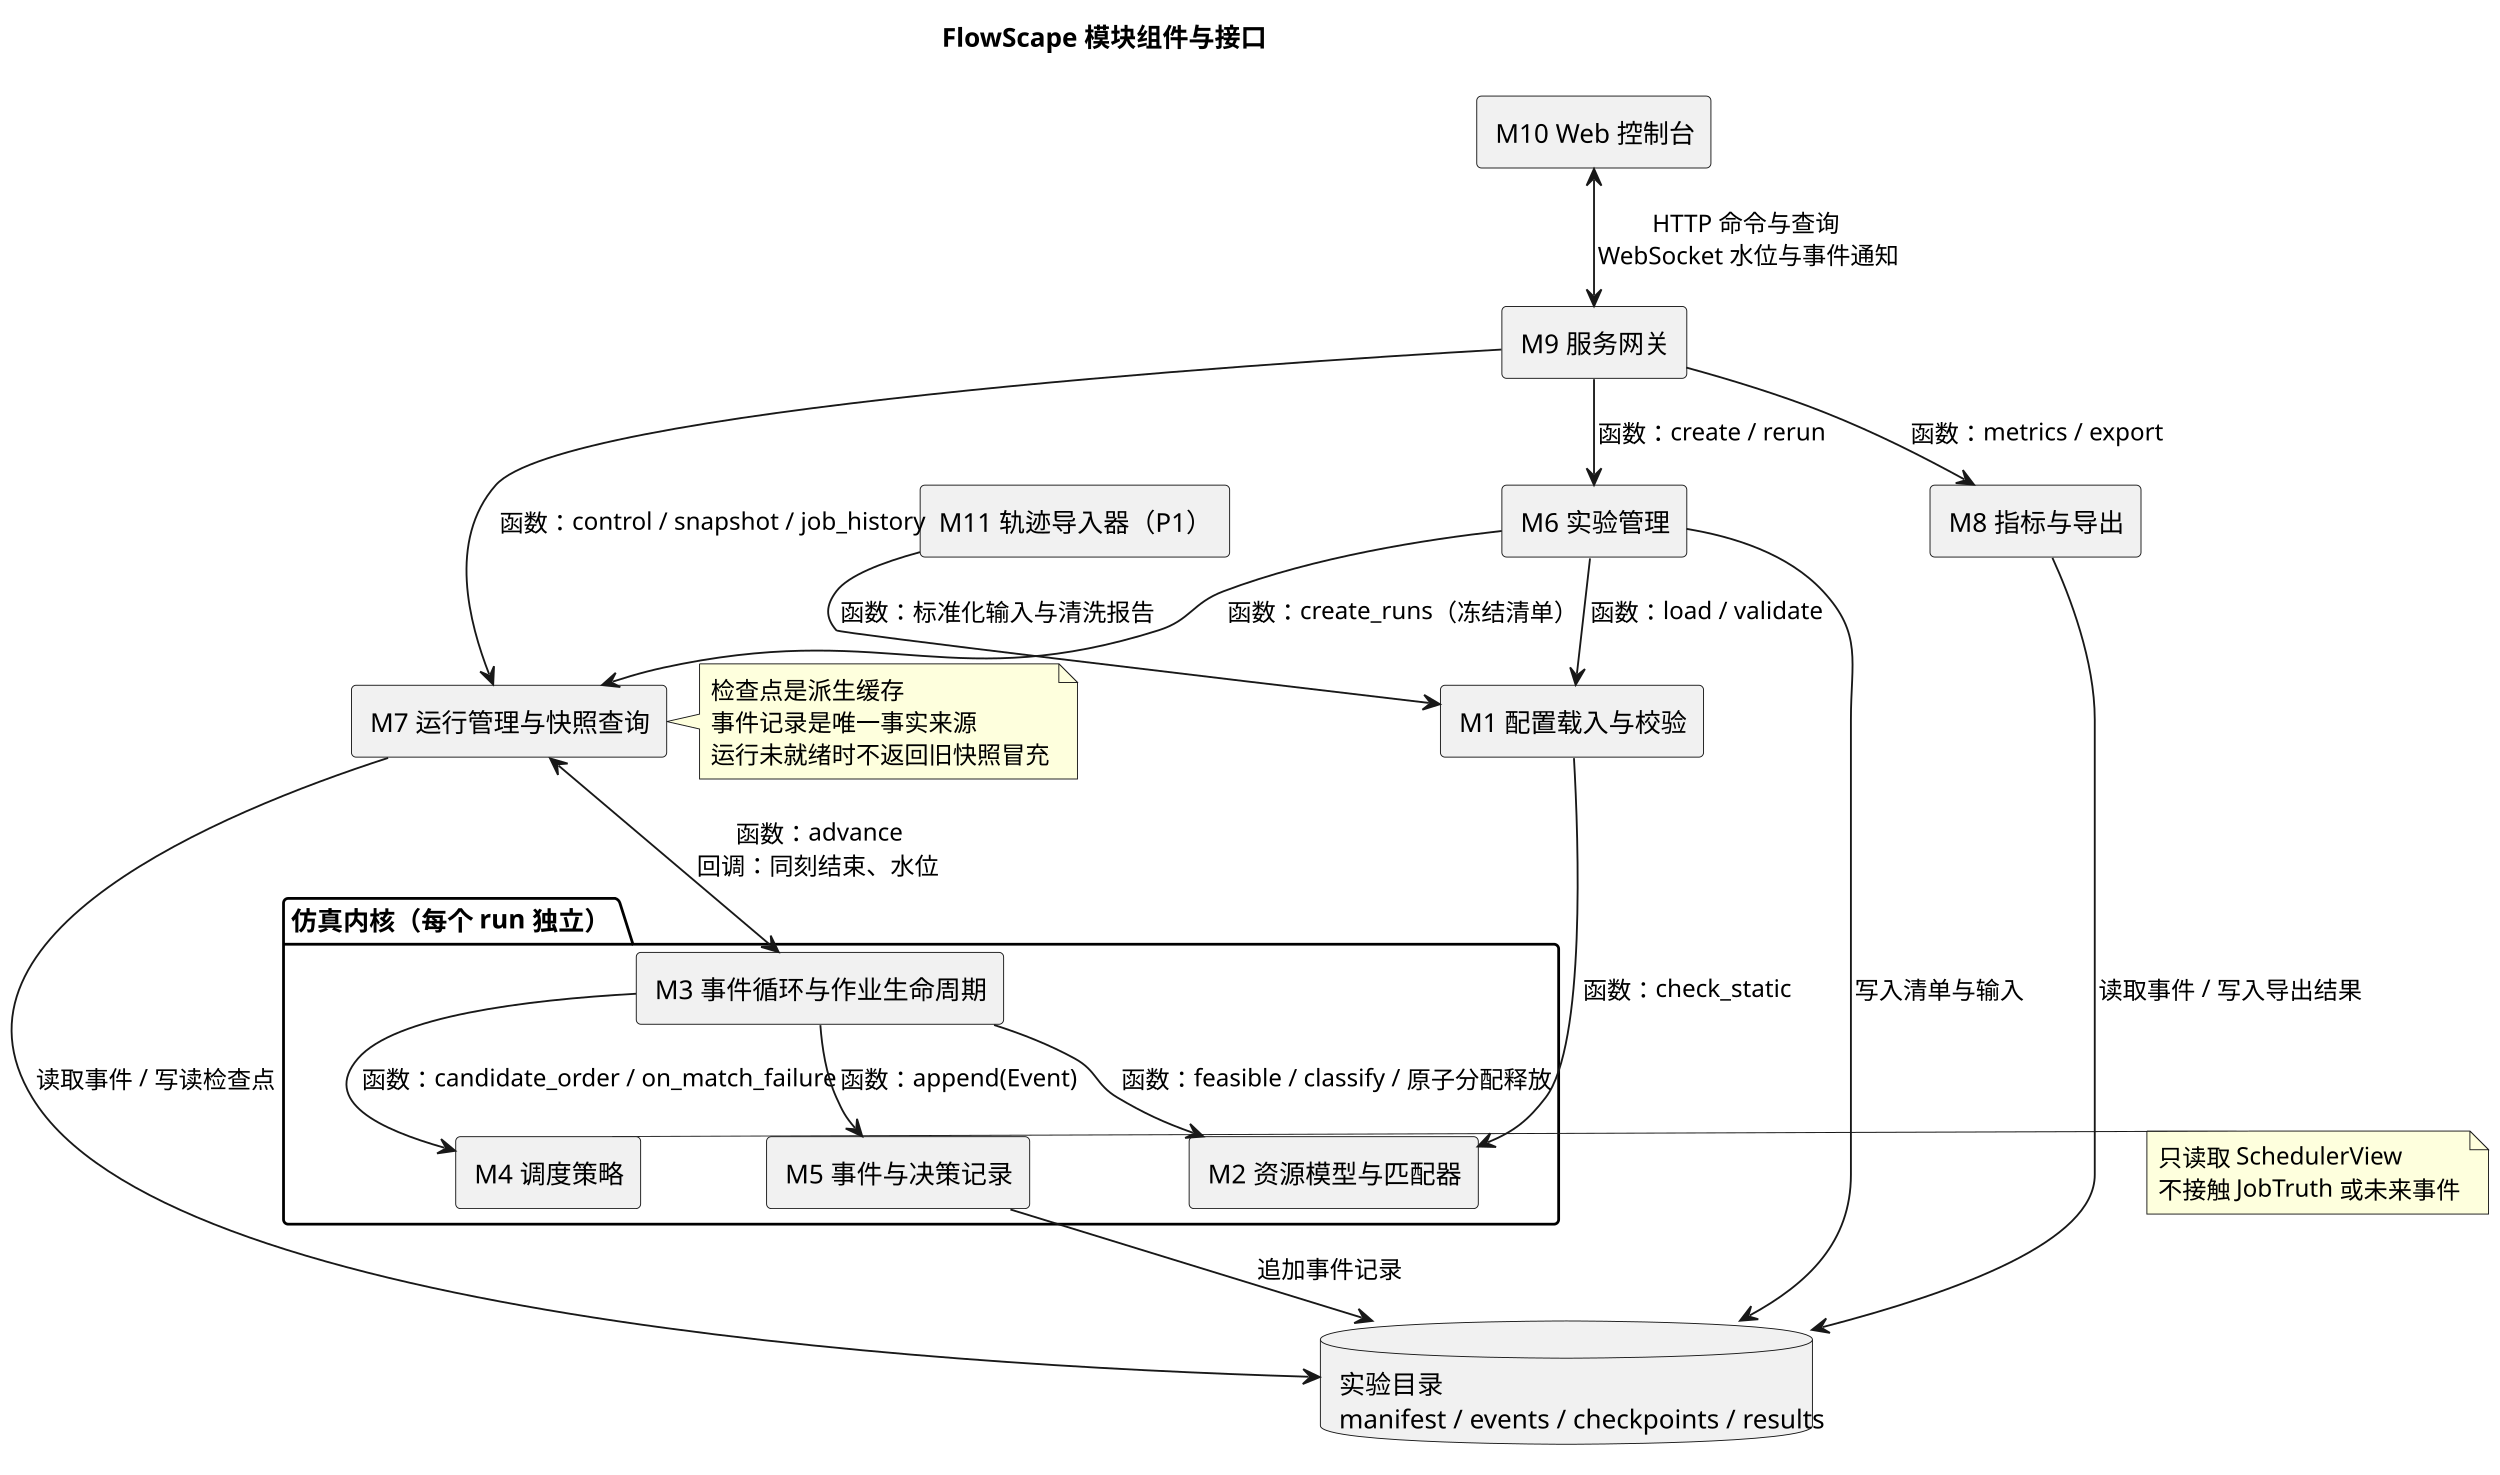
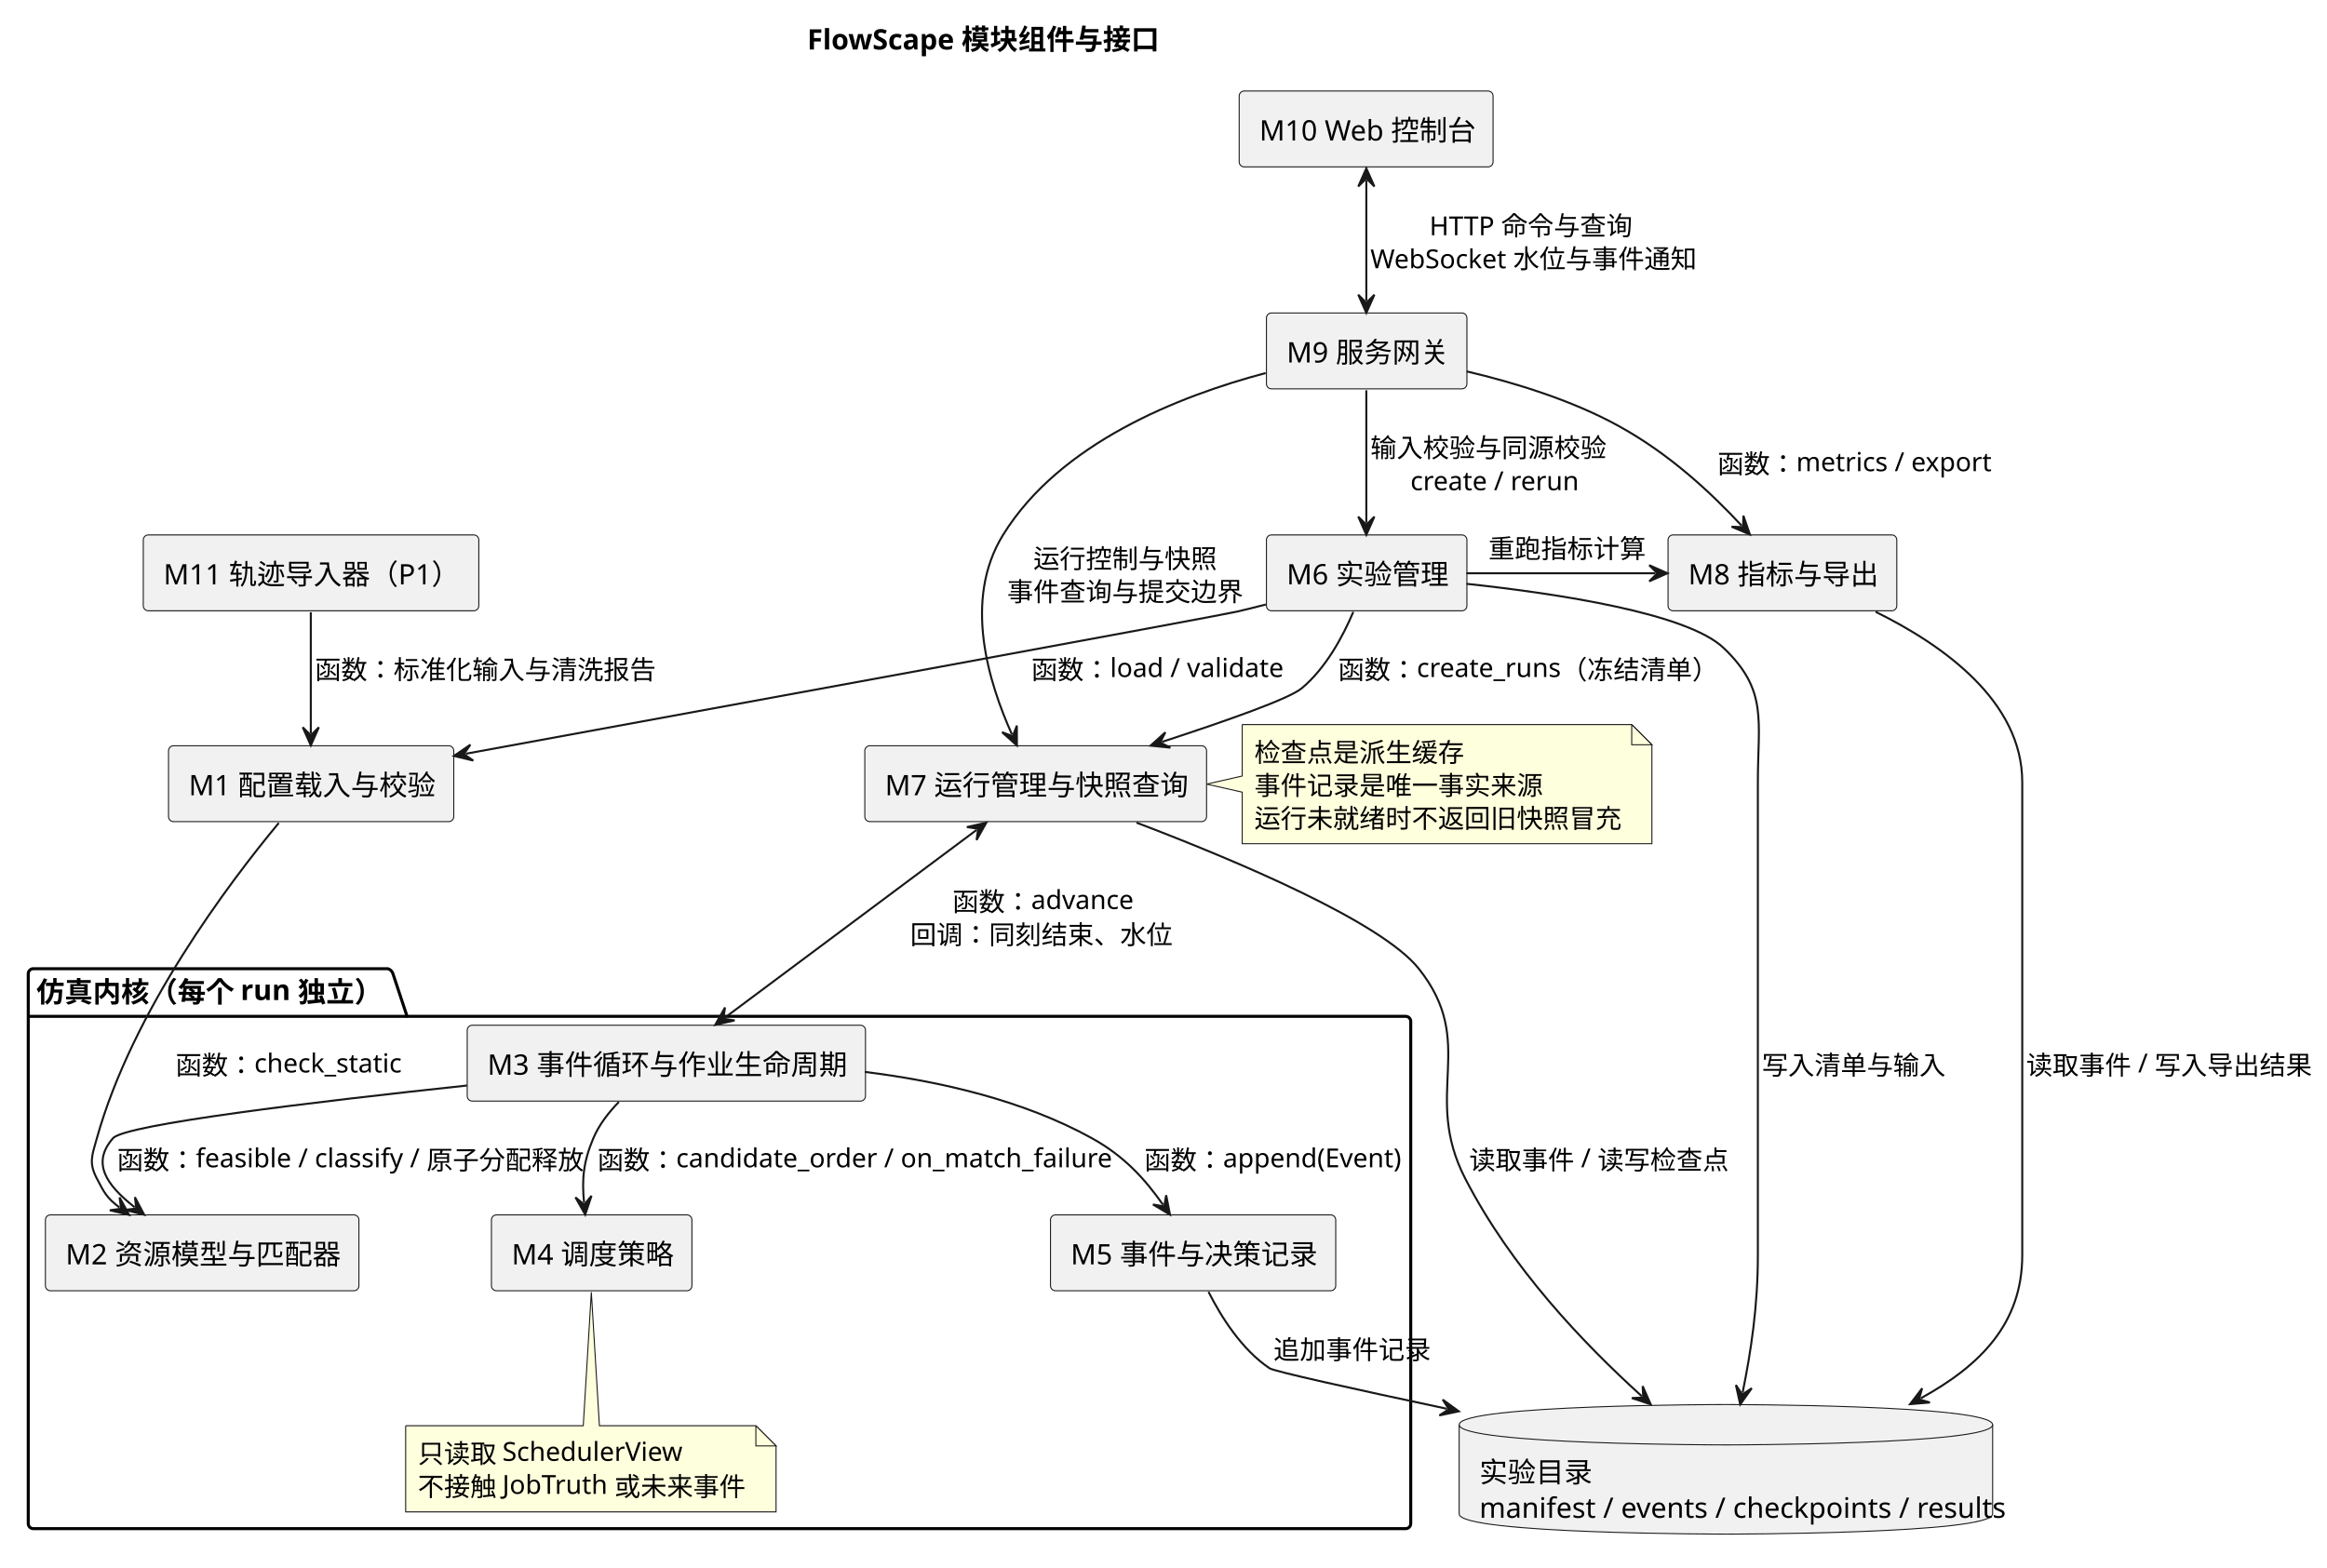
- <svg xmlns="http://www.w3.org/2000/svg" contentStyleType="text/css" data-diagram-type="DESCRIPTION" height="792px" preserveAspectRatio="none" style="width:1343px;height:792px;background:#FFFFFF;" version="1.1" viewBox="0 0 1343 792" width="1343px" zoomAndPan="magnify">
+ <svg xmlns="http://www.w3.org/2000/svg" contentStyleType="text/css" data-diagram-type="DESCRIPTION" height="777px" preserveAspectRatio="none" style="width:1153px;height:777px;background:#FFFFFF;" version="1.1" viewBox="0 0 1153 777" width="1153px" zoomAndPan="magnify">
  <defs />
  <g>
    <g class="title" data-source-line="2">
-       <text fill="#000000" font-family="sans-serif" font-size="14" font-weight="bold" lengthAdjust="spacing" textLength="178.083" x="505.959" y="25.107">FlowScape 模块组件与接口</text>
+       <text fill="#000000" font-family="sans-serif" font-size="14" font-weight="bold" lengthAdjust="spacing" textLength="178.083" x="399.959" y="24.533">FlowScape 模块组件与接口</text>
    </g>
    <g class="cluster" data-entity="....... run ..." data-source-line="12" data-uid="ent0009" id="cluster_....... run ...">
-       <path d="M154.808,482.621 L330.514,482.621 A3.75,3.75 0 0 1 333.014,485.121 L340.014,507.242 L834.808,507.242 A2.5,2.5 0 0 1 837.308,509.742 L837.308,655.121 A2.5,2.5 0 0 1 834.808,657.621 L154.808,657.621 A2.5,2.5 0 0 1 152.308,655.121 L152.308,485.121 A2.5,2.5 0 0 1 154.808,482.621" fill="none" style="stroke:#000000;stroke-width:1.5;" />
-       <line style="stroke:#000000;stroke-width:1.5;" x1="152.308" x2="340.014" y1="507.242" y2="507.242" />
-       <text fill="#000000" font-family="sans-serif" font-size="14" font-weight="bold" lengthAdjust="spacing" textLength="174.706" x="156.308" y="499.728">仿真内核（每个 run 独立）</text>
+       <path d="M16.5,480.109 L192.206,480.109 A3.75,3.75 0 0 1 194.706,482.609 L201.706,503.719 L696.5,503.719 A2.5,2.5 0 0 1 699,506.219 L699,755.109 A2.5,2.5 0 0 1 696.5,757.609 L16.5,757.609 A2.5,2.5 0 0 1 14,755.109 L14,482.609 A2.5,2.5 0 0 1 16.5,480.109" fill="none" style="stroke:#000000;stroke-width:1.5;" />
+       <line style="stroke:#000000;stroke-width:1.5;" x1="14" x2="201.706" y1="503.719" y2="503.719" />
+       <text fill="#000000" font-family="sans-serif" font-size="14" font-weight="bold" lengthAdjust="spacing" textLength="174.706" x="18" y="496.643">仿真内核（每个 run 独立）</text>
    </g>
    <g class="entity" data-entity="M10" data-source-line="5" data-uid="ent0002" id="entity_M10">
-       <rect fill="#F1F1F1" height="38.621" rx="2.5" ry="2.5" style="stroke:#181818;stroke-width:0.5;" width="125.8" x="793.308" y="51.621" />
-       <text fill="#000000" font-family="sans-serif" font-size="14" lengthAdjust="spacing" textLength="105.8" x="803.308" y="76.728">M10 Web 控制台</text>
+       <rect fill="#F1F1F1" height="37.609" rx="2.5" ry="2.5" style="stroke:#181818;stroke-width:0.5;" width="125.8" x="614" y="45.109" />
+       <text fill="#000000" font-family="sans-serif" font-size="14" lengthAdjust="spacing" textLength="105.8" x="624" y="69.643">M10 Web 控制台</text>
    </g>
    <g class="entity" data-entity="M9" data-source-line="6" data-uid="ent0003" id="entity_M9">
-       <rect fill="#F1F1F1" height="38.621" rx="2.5" ry="2.5" style="stroke:#181818;stroke-width:0.5;" width="99.338" x="806.808" y="164.621" />
-       <text fill="#000000" font-family="sans-serif" font-size="14" lengthAdjust="spacing" textLength="79.338" x="816.808" y="189.728">M9 服务网关</text>
+       <rect fill="#F1F1F1" height="37.609" rx="2.5" ry="2.5" style="stroke:#181818;stroke-width:0.5;" width="99.338" x="627.5" y="155.109" />
+       <text fill="#000000" font-family="sans-serif" font-size="14" lengthAdjust="spacing" textLength="79.338" x="637.5" y="179.643">M9 服务网关</text>
    </g>
    <g class="entity" data-entity="M6" data-source-line="7" data-uid="ent0004" id="entity_M6">
-       <rect fill="#F1F1F1" height="38.621" rx="2.5" ry="2.5" style="stroke:#181818;stroke-width:0.5;" width="99.338" x="806.808" y="260.621" />
-       <text fill="#000000" font-family="sans-serif" font-size="14" lengthAdjust="spacing" textLength="79.338" x="816.808" y="285.728">M6 实验管理</text>
+       <rect fill="#F1F1F1" height="37.609" rx="2.5" ry="2.5" style="stroke:#181818;stroke-width:0.5;" width="99.338" x="627.5" y="265.109" />
+       <text fill="#000000" font-family="sans-serif" font-size="14" lengthAdjust="spacing" textLength="79.338" x="637.5" y="289.643">M6 实验管理</text>
    </g>
    <g class="entity" data-entity="M7" data-source-line="8" data-uid="ent0005" id="entity_M7">
-       <rect fill="#F1F1F1" height="38.621" rx="2.5" ry="2.5" style="stroke:#181818;stroke-width:0.5;" width="169.338" x="188.808" y="368.121" />
-       <text fill="#000000" font-family="sans-serif" font-size="14" lengthAdjust="spacing" textLength="149.338" x="198.808" y="393.228">M7 运行管理与快照查询</text>
+       <rect fill="#F1F1F1" height="37.609" rx="2.5" ry="2.5" style="stroke:#181818;stroke-width:0.5;" width="169.338" x="428.5" y="369.609" />
+       <text fill="#000000" font-family="sans-serif" font-size="14" lengthAdjust="spacing" textLength="149.338" x="438.5" y="394.143">M7 运行管理与快照查询</text>
    </g>
    <g class="entity" data-entity="M8" data-source-line="9" data-uid="ent0006" id="entity_M8">
-       <rect fill="#F1F1F1" height="38.621" rx="2.5" ry="2.5" style="stroke:#181818;stroke-width:0.5;" width="113.338" x="1036.807" y="260.621" />
-       <text fill="#000000" font-family="sans-serif" font-size="14" lengthAdjust="spacing" textLength="93.338" x="1046.807" y="285.728">M8 指标与导出</text>
+       <rect fill="#F1F1F1" height="37.609" rx="2.5" ry="2.5" style="stroke:#181818;stroke-width:0.5;" width="113.338" x="826.5" y="265.109" />
+       <text fill="#000000" font-family="sans-serif" font-size="14" lengthAdjust="spacing" textLength="93.338" x="836.5" y="289.643">M8 指标与导出</text>
    </g>
    <g class="entity" data-entity="M1" data-source-line="10" data-uid="ent0007" id="entity_M1">
-       <rect fill="#F1F1F1" height="38.621" rx="2.5" ry="2.5" style="stroke:#181818;stroke-width:0.5;" width="141.338" x="773.808" y="368.121" />
-       <text fill="#000000" font-family="sans-serif" font-size="14" lengthAdjust="spacing" textLength="121.338" x="783.808" y="393.228">M1 配置载入与校验</text>
+       <rect fill="#F1F1F1" height="37.609" rx="2.5" ry="2.5" style="stroke:#181818;stroke-width:0.5;" width="141.338" x="83.5" y="369.609" />
+       <text fill="#000000" font-family="sans-serif" font-size="14" lengthAdjust="spacing" textLength="121.338" x="93.5" y="394.143">M1 配置载入与校验</text>
    </g>
    <g class="entity" data-entity="M11" data-source-line="11" data-uid="ent0008" id="entity_M11">
-       <rect fill="#F1F1F1" height="38.621" rx="2.5" ry="2.5" style="stroke:#181818;stroke-width:0.5;" width="166.248" x="494.308" y="260.621" />
-       <text fill="#000000" font-family="sans-serif" font-size="14" lengthAdjust="spacing" textLength="146.248" x="504.308" y="285.728">M11 轨迹导入器（P1）</text>
+       <rect fill="#F1F1F1" height="37.609" rx="2.5" ry="2.5" style="stroke:#181818;stroke-width:0.5;" width="166.248" x="71" y="265.109" />
+       <text fill="#000000" font-family="sans-serif" font-size="14" lengthAdjust="spacing" textLength="146.248" x="81" y="289.643">M11 轨迹导入器（P1）</text>
    </g>
-     <g class="entity" data-entity="Store" data-source-line="18" data-uid="ent0014" id="entity_Store">
-       <path d="M709.308,719.621 C709.308,709.621 841.472,709.621 841.472,709.621 C841.472,709.621 973.638,709.621 973.638,719.621 L973.638,765.863 C973.638,775.863 841.472,775.863 841.472,775.863 C841.472,775.863 709.308,775.863 709.308,765.863 L709.308,719.621" fill="#F1F1F1" style="stroke:#181818;stroke-width:0.5;" />
-       <path d="M709.308,719.621 C709.308,729.621 841.472,729.621 841.472,729.621 C841.472,729.621 973.638,729.621 973.638,719.621" fill="none" style="stroke:#181818;stroke-width:0.5;" />
-       <text fill="#000000" font-family="sans-serif" font-size="14" lengthAdjust="spacing" textLength="56" x="719.308" y="748.729">实验目录</text>
-       <text fill="#000000" font-family="sans-serif" font-size="14" lengthAdjust="spacing" textLength="244.33" x="719.308" y="767.35">manifest / events / checkpoints / results</text>
+     <g class="entity" data-entity="Store" data-source-line="22" data-uid="ent0017" id="entity_Store">
+       <path d="M723,706.109 C723,696.109 855.165,696.109 855.165,696.109 C855.165,696.109 987.33,696.109 987.33,706.109 L987.33,750.328 C987.33,760.328 855.165,760.328 855.165,760.328 C855.165,760.328 723,760.328 723,750.328 L723,706.109" fill="#F1F1F1" style="stroke:#181818;stroke-width:0.5;" />
+       <path d="M723,706.109 C723,716.109 855.165,716.109 855.165,716.109 C855.165,716.109 987.33,716.109 987.33,706.109" fill="none" style="stroke:#181818;stroke-width:0.5;" />
+       <text fill="#000000" font-family="sans-serif" font-size="14" lengthAdjust="spacing" textLength="56" x="733" y="734.643">实验目录</text>
+       <text fill="#000000" font-family="sans-serif" font-size="14" lengthAdjust="spacing" textLength="244.33" x="733" y="752.252">manifest / events / checkpoints / results</text>
    </g>
-     <g class="entity" data-entity="GMN31" data-source-line="36" data-uid="ent0032" id="entity_GMN31">
-       <path d="M1153.307,607.621 L1153.307,652.203 A0,0 0 0 0 1153.307,652.203 L1336.833,652.203 A0,0 0 0 0 1336.833,652.203 L1336.833,617.621 L1326.833,607.621 L1209.457,607.621 L328.893,610.542 L1201.457,607.621 L1153.307,607.621 A0,0 0 0 0 1153.307,607.621" fill="#FEFFDD" style="stroke:#181818;stroke-width:0.5;" />
-       <path d="M1326.833,607.621 L1326.833,617.621 L1336.833,617.621 L1326.833,607.621" fill="#FEFFDD" style="stroke:#181818;stroke-width:0.5;" />
-       <text fill="#000000" font-family="sans-serif" font-size="13" lengthAdjust="spacing" textLength="129.327" x="1159.307" y="626.649">只读取 SchedulerView</text>
-       <text fill="#000000" font-family="sans-serif" font-size="13" lengthAdjust="spacing" textLength="162.525" x="1159.307" y="643.94">不接触 JobTruth 或未来事件</text>
-     </g>
-     <g class="entity" data-entity="GMN34" data-source-line="40" data-uid="ent0035" id="entity_GMN34">
-       <path d="M375.808,356.621 L375.808,383.621 L358.175,387.621 L375.808,391.621 L375.808,418.494 A0,0 0 0 0 375.808,418.494 L578.808,418.494 A0,0 0 0 0 578.808,418.494 L578.808,366.621 L568.808,356.621 L375.808,356.621 A0,0 0 0 0 375.808,356.621" fill="#FEFFDD" style="stroke:#181818;stroke-width:0.5;" />
-       <path d="M568.808,356.621 L568.808,366.621 L578.808,366.621 L568.808,356.621" fill="#FEFFDD" style="stroke:#181818;stroke-width:0.5;" />
-       <text fill="#000000" font-family="sans-serif" font-size="13" lengthAdjust="spacing" textLength="104" x="381.808" y="375.649">检查点是派生缓存</text>
-       <text fill="#000000" font-family="sans-serif" font-size="13" lengthAdjust="spacing" textLength="143" x="381.808" y="392.94">事件记录是唯一事实来源</text>
-       <text fill="#000000" font-family="sans-serif" font-size="13" lengthAdjust="spacing" textLength="182" x="381.808" y="410.231">运行未就绪时不返回旧快照冒充</text>
+     <g class="entity" data-entity="GMN35" data-source-line="41" data-uid="ent0036" id="entity_GMN35">
+       <path d="M615.5,359.109 L615.5,384.609 L597.867,388.609 L615.5,392.609 L615.5,418.164 A0,0 0 0 0 615.5,418.164 L818.5,418.164 A0,0 0 0 0 818.5,418.164 L818.5,369.109 L808.5,359.109 L615.5,359.109 A0,0 0 0 0 615.5,359.109" fill="#FEFFDD" style="stroke:#181818;stroke-width:0.5;" />
+       <path d="M808.5,359.109 L808.5,369.109 L818.5,369.109 L808.5,359.109" fill="#FEFFDD" style="stroke:#181818;stroke-width:0.5;" />
+       <text fill="#000000" font-family="sans-serif" font-size="13" lengthAdjust="spacing" textLength="104" x="621.5" y="377.604">检查点是派生缓存</text>
+       <text fill="#000000" font-family="sans-serif" font-size="13" lengthAdjust="spacing" textLength="143" x="621.5" y="393.956">事件记录是唯一事实来源</text>
+       <text fill="#000000" font-family="sans-serif" font-size="13" lengthAdjust="spacing" textLength="182" x="621.5" y="410.308">运行未就绪时不返回旧快照冒充</text>
    </g>
    <g class="entity" data-entity="M3" data-source-line="13" data-uid="ent0010" id="entity_M3">
-       <rect fill="#F1F1F1" height="38.621" rx="2.5" ry="2.5" style="stroke:#181818;stroke-width:0.5;" width="197.338" x="341.808" y="511.621" />
-       <text fill="#000000" font-family="sans-serif" font-size="14" lengthAdjust="spacing" textLength="177.338" x="351.808" y="536.729">M3 事件循环与作业生命周期</text>
+       <rect fill="#F1F1F1" height="37.609" rx="2.5" ry="2.5" style="stroke:#181818;stroke-width:0.5;" width="197.338" x="231.5" y="508.109" />
+       <text fill="#000000" font-family="sans-serif" font-size="14" lengthAdjust="spacing" textLength="177.338" x="241.5" y="532.643">M3 事件循环与作业生命周期</text>
    </g>
    <g class="entity" data-entity="M4" data-source-line="14" data-uid="ent0011" id="entity_M4">
-       <rect fill="#F1F1F1" height="38.621" rx="2.5" ry="2.5" style="stroke:#181818;stroke-width:0.5;" width="99.338" x="244.808" y="610.621" />
-       <text fill="#000000" font-family="sans-serif" font-size="14" lengthAdjust="spacing" textLength="79.338" x="254.808" y="635.729">M4 调度策略</text>
+       <rect fill="#F1F1F1" height="37.609" rx="2.5" ry="2.5" style="stroke:#181818;stroke-width:0.5;" width="99.338" x="243.5" y="602.109" />
+       <text fill="#000000" font-family="sans-serif" font-size="14" lengthAdjust="spacing" textLength="79.338" x="253.5" y="626.643">M4 调度策略</text>
    </g>
    <g class="entity" data-entity="M2" data-source-line="15" data-uid="ent0012" id="entity_M2">
-       <rect fill="#F1F1F1" height="38.621" rx="2.5" ry="2.5" style="stroke:#181818;stroke-width:0.5;" width="155.338" x="638.808" y="610.621" />
-       <text fill="#000000" font-family="sans-serif" font-size="14" lengthAdjust="spacing" textLength="135.338" x="648.808" y="635.729">M2 资源模型与匹配器</text>
+       <rect fill="#F1F1F1" height="37.609" rx="2.5" ry="2.5" style="stroke:#181818;stroke-width:0.5;" width="155.338" x="22.5" y="602.109" />
+       <text fill="#000000" font-family="sans-serif" font-size="14" lengthAdjust="spacing" textLength="135.338" x="32.5" y="626.643">M2 资源模型与匹配器</text>
    </g>
    <g class="entity" data-entity="M5" data-source-line="16" data-uid="ent0013" id="entity_M5">
-       <rect fill="#F1F1F1" height="38.621" rx="2.5" ry="2.5" style="stroke:#181818;stroke-width:0.5;" width="141.338" x="411.808" y="610.621" />
-       <text fill="#000000" font-family="sans-serif" font-size="14" lengthAdjust="spacing" textLength="121.338" x="421.808" y="635.729">M5 事件与决策记录</text>
+       <rect fill="#F1F1F1" height="37.609" rx="2.5" ry="2.5" style="stroke:#181818;stroke-width:0.5;" width="141.338" x="520.5" y="602.109" />
+       <text fill="#000000" font-family="sans-serif" font-size="14" lengthAdjust="spacing" textLength="121.338" x="530.5" y="626.643">M5 事件与决策记录</text>
    </g>
-     <g class="link" data-entity-1="M10" data-entity-2="M9" data-uid="lnk15" id="link_M10_M9">
-       <polygon fill="#181818" points="856.308,90.7,852.308,99.7,856.308,95.7,860.308,99.7,856.308,90.7" style="stroke:#181818;stroke-width:1;" />
-       <polygon fill="#181818" points="856.308,164.482,860.308,155.482,856.308,159.482,852.308,155.482,856.308,164.482" style="stroke:#181818;stroke-width:1;" />
-       <path d="M856.308,96.7 C856.308,117.19 856.308,137.967 856.308,158.482" fill="none" style="stroke:#181818;stroke-width:1;" />
-       <text fill="#000000" font-family="sans-serif" font-size="13" lengthAdjust="spacing" textLength="102.553" x="887.573" y="124.649">HTTP 命令与查询</text>
-       <text fill="#000000" font-family="sans-serif" font-size="13" lengthAdjust="spacing" textLength="161.084" x="858.308" y="141.94">WebSocket 水位与事件通知</text>
+     <g class="entity" data-entity="GMN14" data-source-line="18" data-uid="ent0015" id="entity_GMN14">
+       <path d="M201,706.609 L201,749.312 A0,0 0 0 0 201,749.312 L384.525,749.312 A0,0 0 0 0 384.525,749.312 L384.525,716.609 L374.525,706.609 L297,706.609 L293,640.399 L289,706.609 L201,706.609 A0,0 0 0 0 201,706.609" fill="#FEFFDD" style="stroke:#181818;stroke-width:0.5;" />
+       <path d="M374.525,706.609 L374.525,716.609 L384.525,716.609 L374.525,706.609" fill="#FEFFDD" style="stroke:#181818;stroke-width:0.5;" />
+       <text fill="#000000" font-family="sans-serif" font-size="13" lengthAdjust="spacing" textLength="129.327" x="207" y="725.105">只读取 SchedulerView</text>
+       <text fill="#000000" font-family="sans-serif" font-size="13" lengthAdjust="spacing" textLength="162.525" x="207" y="741.456">不接触 JobTruth 或未来事件</text>
    </g>
-     <g class="link" data-entity-1="M9" data-entity-2="M6" data-uid="lnk16" id="link_M9_M6">
-       <polygon fill="#181818" points="856.308,260.588,860.308,251.588,856.308,255.588,852.308,251.588,856.308,260.588" style="stroke:#181818;stroke-width:1;" />
-       <path d="M856.308,203.692 C856.308,220.172 856.308,238.12 856.308,254.588" fill="none" style="stroke:#181818;stroke-width:1;" />
-       <text fill="#000000" font-family="sans-serif" font-size="13" lengthAdjust="spacing" textLength="116.314" x="858.308" y="237.649">函数：create / rerun</text>
+     <g class="link" data-entity-1="M10" data-entity-2="M9" data-uid="lnk18" id="link_M10_M9">
+       <polygon fill="#181818" points="677,83.43,673,92.43,677,88.43,681,92.43,677,83.43" style="stroke:#181818;stroke-width:1;" />
+       <polygon fill="#181818" points="677,155.059,681,146.059,677,150.059,673,146.059,677,155.059" style="stroke:#181818;stroke-width:1;" />
+       <path d="M677,89.43 C677,109.41 677,129.186 677,149.059" fill="none" style="stroke:#181818;stroke-width:1;" />
+       <text fill="#000000" font-family="sans-serif" font-size="13" lengthAdjust="spacing" textLength="102.553" x="708.266" y="116.605">HTTP 命令与查询</text>
+       <text fill="#000000" font-family="sans-serif" font-size="13" lengthAdjust="spacing" textLength="161.084" x="679" y="132.956">WebSocket 水位与事件通知</text>
    </g>
-     <g class="link" data-entity-1="M9" data-entity-2="M7" data-uid="lnk17" id="link_M9_M7">
-       <polygon fill="#181818" points="264.934,367.727,265.386,357.888,263.115,363.069,257.934,360.798,264.934,367.727" style="stroke:#181818;stroke-width:1;" />
-       <path d="M806.582,187.781 C670.872,195.545 301.872,220.216 266.308,260.621 C240.252,290.223 252.115,334.901 262.751,362.138" fill="none" style="stroke:#181818;stroke-width:1;" />
-       <text fill="#000000" font-family="sans-serif" font-size="13" lengthAdjust="spacing" textLength="215.319" x="268.308" y="285.649">函数：control / snapshot / job_history</text>
+     <g class="link" data-entity-1="M9" data-entity-2="M6" data-uid="lnk19" id="link_M9_M6">
+       <polygon fill="#181818" points="677,265.059,681,256.059,677,260.059,673,256.059,677,265.059" style="stroke:#181818;stroke-width:1;" />
+       <path d="M677,193.43 C677,213.41 677,239.186 677,259.059" fill="none" style="stroke:#181818;stroke-width:1;" />
+       <text fill="#000000" font-family="sans-serif" font-size="13" lengthAdjust="spacing" textLength="117" x="679" y="226.605">输入校验与同源校验</text>
+       <text fill="#000000" font-family="sans-serif" font-size="13" lengthAdjust="spacing" textLength="77.314" x="698.843" y="242.956">create / rerun</text>
    </g>
-     <g class="link" data-entity-1="M9" data-entity-2="M8" data-uid="lnk18" id="link_M9_M8">
-       <polygon fill="#181818" points="1060.434,260.355,1054.462,252.523,1056.049,257.953,1050.619,259.539,1060.434,260.355" style="stroke:#181818;stroke-width:1;" />
-       <path d="M905.896,197.463 C928.868,203.751 956.327,212.085 980.308,221.621 C1008.125,232.683 1033.015,245.337 1055.172,257.472" fill="none" style="stroke:#181818;stroke-width:1;" />
-       <text fill="#000000" font-family="sans-serif" font-size="13" lengthAdjust="spacing" textLength="127.855" x="1026.307" y="237.649">函数：metrics / export</text>
+     <g class="link" data-entity-1="M9" data-entity-2="M7" data-uid="lnk20" id="link_M9_M7">
+       <polygon fill="#181818" points="503.859,369.467,503.83,359.618,501.815,364.904,496.529,362.889,503.859,369.467" style="stroke:#181818;stroke-width:1;" />
+       <path d="M627.099,184.899 C584.294,196.219 525.195,219.488 497,265.109 C476.929,297.585 490.051,338.647 501.406,363.992" fill="none" style="stroke:#181818;stroke-width:1;" />
+       <text fill="#000000" font-family="sans-serif" font-size="13" lengthAdjust="spacing" textLength="91" x="512" y="281.604">运行控制与快照</text>
+       <text fill="#000000" font-family="sans-serif" font-size="13" lengthAdjust="spacing" textLength="117" x="499" y="297.956">事件查询与提交边界</text>
    </g>
-     <g class="link" data-entity-1="M6" data-entity-2="M1" data-uid="lnk19" id="link_M6_M1">
-       <polygon fill="#181818" points="846.434,367.923,851.426,359.433,846.999,362.955,843.477,358.529,846.434,367.923" style="stroke:#181818;stroke-width:1;" />
-       <path d="M854.162,299.982 C851.978,319.185 849.29,342.818 847.112,361.962" fill="none" style="stroke:#181818;stroke-width:1;" />
-       <text fill="#000000" font-family="sans-serif" font-size="13" lengthAdjust="spacing" textLength="119.222" x="854.308" y="333.649">函数：load / validate</text>
+     <g class="link" data-entity-1="M9" data-entity-2="M8" data-uid="lnk21" id="link_M9_M8">
+       <polygon fill="#181818" points="867.052,264.902,863.837,255.593,863.641,261.246,857.988,261.05,867.052,264.902" style="stroke:#181818;stroke-width:1;" />
+       <path d="M726.764,184.076 C750.518,189.671 778.758,198.305 802,211.109 C827.544,225.181 847.756,244.22 862.959,260.515" fill="none" style="stroke:#181818;stroke-width:1;" />
+       <text fill="#000000" font-family="sans-serif" font-size="13" lengthAdjust="spacing" textLength="127.855" x="851" y="234.605">函数：metrics / export</text>
    </g>
-     <g class="link" data-entity-1="M11" data-entity-2="M1" data-uid="lnk20" id="link_M11_M1">
-       <polygon fill="#181818" points="773.527,378.315,765.056,373.291,768.561,377.731,764.121,381.236,773.527,378.315" style="stroke:#181818;stroke-width:1;" />
-       <path d="M494.224,296.605 C473.646,302.191 455.641,309.229 449.308,317.621 C443.685,325.071 443.119,331.635 449.308,338.621 C450.644,340.13 654.274,364.28 767.568,377.614" fill="none" style="stroke:#181818;stroke-width:1;" />
-       <text fill="#000000" font-family="sans-serif" font-size="13" lengthAdjust="spacing" textLength="169" x="451.308" y="333.649">函数：标准化输入与清洗报告</text>
+     <g class="link" data-entity-1="M6" data-entity-2="M1" data-uid="lnk22" id="link_M6_M1">
+       <polygon fill="#181818" points="224.931,374.638,234.504,376.953,229.849,373.738,233.064,369.083,224.931,374.638" style="stroke:#181818;stroke-width:1;" />
+       <path d="M627.153,299.608 C622.385,300.85 617.61,302.039 613,303.109 C603.553,305.302 357.297,350.419 230.833,373.558" fill="none" style="stroke:#181818;stroke-width:1;" />
+       <text fill="#000000" font-family="sans-serif" font-size="13" lengthAdjust="spacing" textLength="119.222" x="511" y="336.604">函数：load / validate</text>
    </g>
-     <g class="link" data-entity-1="M1" data-entity-2="M2" data-uid="lnk21" id="link_M1_M2">
-       <polygon fill="#181818" points="793.827,615.917,803.673,616.168,798.447,614.004,800.612,608.777,793.827,615.917" style="stroke:#181818;stroke-width:1;" />
-       <path d="M845.531,407.274 C848.047,451.559 851.89,561.429 830.308,589.621 C821.076,601.679 813.474,607.779 799.371,613.621" fill="none" style="stroke:#181818;stroke-width:1;" />
-       <text fill="#000000" font-family="sans-serif" font-size="13" lengthAdjust="spacing" textLength="110.532" x="850.308" y="536.649">函数：check_static</text>
+     <g class="link" data-entity-1="M11" data-entity-2="M1" data-uid="lnk23" id="link_M11_M1">
+       <polygon fill="#181818" points="154,369.443,158,360.443,154,364.443,150,360.443,154,369.443" style="stroke:#181818;stroke-width:1;" />
+       <path d="M154,303.434 C154,322.091 154,344.844 154,363.443" fill="none" style="stroke:#181818;stroke-width:1;" />
+       <text fill="#000000" font-family="sans-serif" font-size="13" lengthAdjust="spacing" textLength="169" x="156" y="336.604">函数：标准化输入与清洗报告</text>
    </g>
-     <g class="link" data-entity-1="M6" data-entity-2="M7" data-uid="lnk22" id="link_M6_M7">
-       <polygon fill="#181818" points="323.407,368.014,333.2,369.06,328.166,366.48,330.746,361.446,323.407,368.014" style="stroke:#181818;stroke-width:1;" />
-       <path d="M806.736,285.234 C765.652,289.807 706.272,299.14 657.308,317.621 C640.335,324.027 639.609,333.168 622.308,338.621 C513.524,372.906 478.289,334.955 366.308,356.621 C352.15,359.36 342.852,361.748 329.118,366.173" fill="none" style="stroke:#181818;stroke-width:1;" />
-       <text fill="#000000" font-family="sans-serif" font-size="13" lengthAdjust="spacing" textLength="185.65" x="659.308" y="333.649">函数：create_runs（冻结清单）</text>
+     <g class="link" data-entity-1="M1" data-entity-2="M2" data-uid="lnk24" id="link_M1_M2">
+       <polygon fill="#181818" points="63.976,602.106,59.259,593.461,60.005,599.068,54.398,599.815,63.976,602.106" style="stroke:#181818;stroke-width:1;" />
+       <path d="M138.141,407.859 C113.162,437.952 65.677,500.961 48,564.109 C45.604,572.669 43.875,576.236 48,584.109 C51.72,591.209 52.781,593.542 59.211,598.461" fill="none" style="stroke:#181818;stroke-width:1;" />
+       <text fill="#000000" font-family="sans-serif" font-size="13" lengthAdjust="spacing" textLength="110.532" x="87" y="532.605">函数：check_static</text>
    </g>
-     <g class="link" data-entity-1="M7" data-entity-2="M3" data-uid="lnk23" id="link_M7_M3">
-       <polygon fill="#181818" points="295.484,407.411,299.764,416.281,299.298,410.644,304.936,410.178,295.484,407.411" style="stroke:#181818;stroke-width:1;" />
-       <polygon fill="#181818" points="418.305,511.479,414.025,502.609,414.491,508.246,408.853,508.712,418.305,511.479" style="stroke:#181818;stroke-width:1;" />
-       <path d="M300.062,411.29 C332.091,438.429 381.796,480.544 413.728,507.6" fill="none" style="stroke:#181818;stroke-width:1;" />
-       <text fill="#000000" font-family="sans-serif" font-size="13" lengthAdjust="spacing" textLength="88.15" x="395.233" y="452.649">函数：advance</text>
-       <text fill="#000000" font-family="sans-serif" font-size="13" lengthAdjust="spacing" textLength="130" x="374.308" y="469.94">回调：同刻结束、水位</text>
+     <g class="link" data-entity-1="M6" data-entity-2="M7" data-uid="lnk25" id="link_M6_M7">
+       <polygon fill="#181818" points="570.104,369.545,579.902,370.547,574.856,367.99,577.413,362.944,570.104,369.545" style="stroke:#181818;stroke-width:1;" />
+       <path d="M670.547,303.262 C665.36,315.487 656.953,331.14 645,341.109 C638.749,346.323 608.578,356.952 575.806,367.679" fill="none" style="stroke:#181818;stroke-width:1;" />
+       <text fill="#000000" font-family="sans-serif" font-size="13" lengthAdjust="spacing" textLength="185.65" x="663" y="336.604">函数：create_runs（冻结清单）</text>
    </g>
-     <g class="link" data-entity-1="M3" data-entity-2="M4" data-uid="lnk24" id="link_M3_M4">
-       <polygon fill="#181818" points="244.529,618.217,236.964,611.911,239.719,616.852,234.779,619.607,244.529,618.217" style="stroke:#181818;stroke-width:1;" />
-       <path d="M341.663,533.842 C281.193,537.225 211.756,546.1 192.308,568.621 C172.391,591.683 203.822,606.662 238.757,616.579" fill="none" style="stroke:#181818;stroke-width:1;" />
-       <text fill="#000000" font-family="sans-serif" font-size="13" lengthAdjust="spacing" textLength="243.522" x="194.308" y="584.649">函数：candidate_order / on_match_failure</text>
+     <g class="link" data-entity-1="M7" data-entity-2="M3" data-uid="lnk26" id="link_M7_M3">
+       <polygon fill="#181818" points="488.699,407.736,479.093,409.91,484.691,410.725,483.876,416.323,488.699,407.736" style="stroke:#181818;stroke-width:1;" />
+       <polygon fill="#181818" points="354.401,507.908,364.007,505.733,358.409,504.919,359.224,499.321,354.401,507.908" style="stroke:#181818;stroke-width:1;" />
+       <path d="M483.89,411.323 C448.888,437.43 394.268,478.172 359.211,504.321" fill="none" style="stroke:#181818;stroke-width:1;" />
+       <text fill="#000000" font-family="sans-serif" font-size="13" lengthAdjust="spacing" textLength="88.15" x="471.925" y="451.604">函数：advance</text>
+       <text fill="#000000" font-family="sans-serif" font-size="13" lengthAdjust="spacing" textLength="130" x="451" y="467.956">回调：同刻结束、水位</text>
    </g>
-     <g class="link" data-entity-1="M3" data-entity-2="M2" data-uid="lnk25" id="link_M3_M2">
-       <polygon fill="#181818" points="646.463,610.531,639.32,603.751,641.751,608.859,636.643,611.29,646.463,610.531" style="stroke:#181818;stroke-width:1;" />
-       <path d="M534.021,550.626 C548.975,555.388 563.916,561.302 577.308,568.621 C589.454,575.26 588.393,582.575 600.308,589.621 C614.499,598.014 625.075,602.938 640.809,608.524" fill="none" style="stroke:#181818;stroke-width:1;" />
-       <text fill="#000000" font-family="sans-serif" font-size="13" lengthAdjust="spacing" textLength="226.097" x="602.308" y="584.649">函数：feasible / classify / 原子分配释放</text>
+     <g class="link" data-entity-1="M3" data-entity-2="M4" data-uid="lnk27" id="link_M3_M4">
+       <polygon fill="#181818" points="289.969,601.993,293.083,592.649,289.487,597.016,285.12,593.42,289.969,601.993" style="stroke:#181818;stroke-width:1;" />
+       <path d="M306.641,546.149 C301.545,551.347 296.833,557.438 294,564.109 C288.944,576.013 288.293,584.691 289.391,596.021" fill="none" style="stroke:#181818;stroke-width:1;" />
+       <text fill="#000000" font-family="sans-serif" font-size="13" lengthAdjust="spacing" textLength="243.522" x="296" y="579.605">函数：candidate_order / on_match_failure</text>
    </g>
-     <g class="link" data-entity-1="M3" data-entity-2="M5" data-uid="lnk26" id="link_M3_M5">
-       <polygon fill="#181818" points="463.209,610.477,460.381,601.043,459.952,606.684,454.311,606.255,463.209,610.477" style="stroke:#181818;stroke-width:1;" />
-       <path d="M440.701,550.711 C441.546,562.34 443.759,577.381 449.308,589.621 C452.702,597.109 454.01,599.764 459.3,605.925" fill="none" style="stroke:#181818;stroke-width:1;" />
-       <text fill="#000000" font-family="sans-serif" font-size="13" lengthAdjust="spacing" textLength="124.281" x="451.308" y="584.649">函数：append(Event)</text>
+     <g class="link" data-entity-1="M3" data-entity-2="M2" data-uid="lnk28" id="link_M3_M2">
+       <polygon fill="#181818" points="71.456,602.057,66.861,593.346,67.528,598.963,61.91,599.63,71.456,602.057" style="stroke:#181818;stroke-width:1;" />
+       <path d="M231.404,537.995 C155.293,546.112 61.942,557.335 56,564.109 C45.237,576.379 52.559,587.171 66.742,598.344" fill="none" style="stroke:#181818;stroke-width:1;" />
+       <text fill="#000000" font-family="sans-serif" font-size="13" lengthAdjust="spacing" textLength="226.097" x="58" y="579.605">函数：feasible / classify / 原子分配释放</text>
    </g>
-     <g class="link" data-entity-1="M5" data-entity-2="Store" data-uid="lnk27" id="link_M5_Store">
-       <polygon fill="#181818" points="737.251,709.592,729.826,703.122,732.472,708.122,727.472,710.768,737.251,709.592" style="stroke:#181818;stroke-width:1;" />
-       <path d="M542.801,649.741 C595.856,666.071 668.42,688.407 731.516,707.827" fill="none" style="stroke:#181818;stroke-width:1;" />
-       <text fill="#000000" font-family="sans-serif" font-size="13" lengthAdjust="spacing" textLength="78" x="675.308" y="686.649">追加事件记录</text>
+     <g class="link" data-entity-1="M3" data-entity-2="M5" data-uid="lnk29" id="link_M3_M5">
+       <polygon fill="#181818" points="579.719,602.016,577.821,592.352,576.846,597.924,571.274,596.948,579.719,602.016" style="stroke:#181818;stroke-width:1;" />
+       <path d="M428.528,531.254 C465.626,535.855 507.023,545.306 541,564.109 C557.193,573.071 567.359,584.41 576.271,597.106" fill="none" style="stroke:#181818;stroke-width:1;" />
+       <text fill="#000000" font-family="sans-serif" font-size="13" lengthAdjust="spacing" textLength="124.281" x="567" y="579.605">函数：append(Event)</text>
    </g>
-     <g class="link" data-entity-1="M6" data-entity-2="Store" data-uid="lnk28" id="link_M6_Store">
-       <polygon fill="#181818" points="934.716,709.488,944.533,708.703,939.108,707.1,940.712,701.675,934.716,709.488" style="stroke:#181818;stroke-width:1;" />
-       <path d="M906.009,284.13 C931.309,288.256 960.593,297.459 979.308,317.621 C1000.658,340.622 994.308,355.238 994.308,386.621 C994.308,386.621 994.308,386.621 994.308,631.121 C994.308,666.836 971.841,689.304 939.987,706.622" fill="none" style="stroke:#181818;stroke-width:1;" />
-       <text fill="#000000" font-family="sans-serif" font-size="13" lengthAdjust="spacing" textLength="91" x="996.308" y="536.649">写入清单与输入</text>
+     <g class="link" data-entity-1="M5" data-entity-2="Store" data-uid="lnk30" id="link_M5_Store">
+       <polygon fill="#181818" points="722.81,699.464,714.841,693.677,717.92,698.423,713.175,701.502,722.81,699.464" style="stroke:#181818;stroke-width:1;" />
+       <path d="M598.804,640.245 C605.138,652.79 615.272,668.837 629,678.109 C631.324,679.679 668.815,687.966 716.942,698.214" fill="none" style="stroke:#181818;stroke-width:1;" />
+       <text fill="#000000" font-family="sans-serif" font-size="13" lengthAdjust="spacing" textLength="78" x="631" y="673.605">追加事件记录</text>
    </g>
-     <g class="link" data-entity-1="M7" data-entity-2="Store" data-uid="lnk29" id="link_M7_Store">
-       <polygon fill="#181818" points="708.956,739.767,700.079,735.499,703.958,739.617,699.84,743.496,708.956,739.767" style="stroke:#181818;stroke-width:1;" />
-       <path d="M208.495,407.142 C116.242,437.041 -36.169,501.61 17.308,589.621 C87.888,705.782 488.513,733.169 702.958,739.587" fill="none" style="stroke:#181818;stroke-width:1;" />
-       <text fill="#000000" font-family="sans-serif" font-size="13" lengthAdjust="spacing" textLength="127.835" x="19.308" y="584.649">读取事件 / 写读检查点</text>
+     <g class="link" data-entity-1="M6" data-entity-2="Store" data-uid="lnk31" id="link_M6_Store">
+       <polygon fill="#181818" points="862.251,696.056,867.965,688.034,863.248,691.156,860.126,686.439,862.251,696.056" style="stroke:#181818;stroke-width:1;" />
+       <path d="M726.633,289.343 C772.436,294.26 835.997,303.978 854,321.109 C876.1,342.139 871,357.103 871,387.609 C871,387.609 871,387.609 871,622.109 C871,647.187 867.681,669.374 863.447,690.176" fill="none" style="stroke:#181818;stroke-width:1;" />
+       <text fill="#000000" font-family="sans-serif" font-size="13" lengthAdjust="spacing" textLength="91" x="873" y="532.605">写入清单与输入</text>
    </g>
-     <g class="link" data-entity-1="M8" data-entity-2="Store" data-uid="lnk30" id="link_M8_Store">
-       <polygon fill="#181818" points="973.33,714.404,983.046,716.018,978.17,713.15,981.039,708.274,973.33,714.404" style="stroke:#181818;stroke-width:1;" />
-       <path d="M1102.563,299.664 C1112.014,320.342 1125.307,355.04 1125.307,386.621 C1125.307,386.621 1125.307,386.621 1125.307,631.121 C1125.307,666.568 1053.303,693.677 979.139,712.899" fill="none" style="stroke:#181818;stroke-width:1;" />
-       <text fill="#000000" font-family="sans-serif" font-size="13" lengthAdjust="spacing" textLength="140.835" x="1127.307" y="536.649">读取事件 / 写入导出结果</text>
+     <g class="link" data-entity-1="M7" data-entity-2="Store" data-uid="lnk32" id="link_M7_Store">
+       <polygon fill="#181818" points="817.894,695.987,813.922,686.975,814.193,692.626,808.543,692.897,817.894,695.987" style="stroke:#181818;stroke-width:1;" />
+       <path d="M563.126,407.711 C612.944,426.674 684.52,456.877 703,480.109 C732.47,517.157 704.316,542.029 726,584.109 C748.743,628.246 784.067,665.261 813.453,691.953" fill="none" style="stroke:#181818;stroke-width:1;" />
+       <text fill="#000000" font-family="sans-serif" font-size="13" lengthAdjust="spacing" textLength="127.835" x="728" y="579.605">读取事件 / 读写检查点</text>
+     </g>
+     <g class="link" data-entity-1="M8" data-entity-2="Store" data-uid="lnk33" id="link_M8_Store">
+       <polygon fill="#181818" points="946.426,695.91,956.24,695.09,950.81,693.506,952.394,688.075,946.426,695.91" style="stroke:#181818;stroke-width:1;" />
+       <path d="M929.349,303.232 C962.763,319.68 1002,347.527 1002,387.609 C1002,387.609 1002,387.609 1002,622.109 C1002,655.667 981.58,676.631 951.687,693.025" fill="none" style="stroke:#181818;stroke-width:1;" />
+       <text fill="#000000" font-family="sans-serif" font-size="13" lengthAdjust="spacing" textLength="140.835" x="1004" y="532.605">读取事件 / 写入导出结果</text>
+     </g>
+     <g class="link" data-entity-1="M6" data-entity-2="M8" data-uid="lnk34" id="link_M6_M8">
+       <polygon fill="#181818" points="826.179,284.109,817.179,280.109,821.179,284.109,817.179,288.109,826.179,284.109" style="stroke:#181818;stroke-width:1;" />
+       <path d="M726.604,284.109 C756.606,284.109 788.961,284.109 820.179,284.109" fill="none" style="stroke:#181818;stroke-width:1;" />
+       <text fill="#000000" font-family="sans-serif" font-size="13" lengthAdjust="spacing" textLength="78" x="737.5" y="276.604">重跑指标计算</text>
    </g>
  </g>
</svg>
